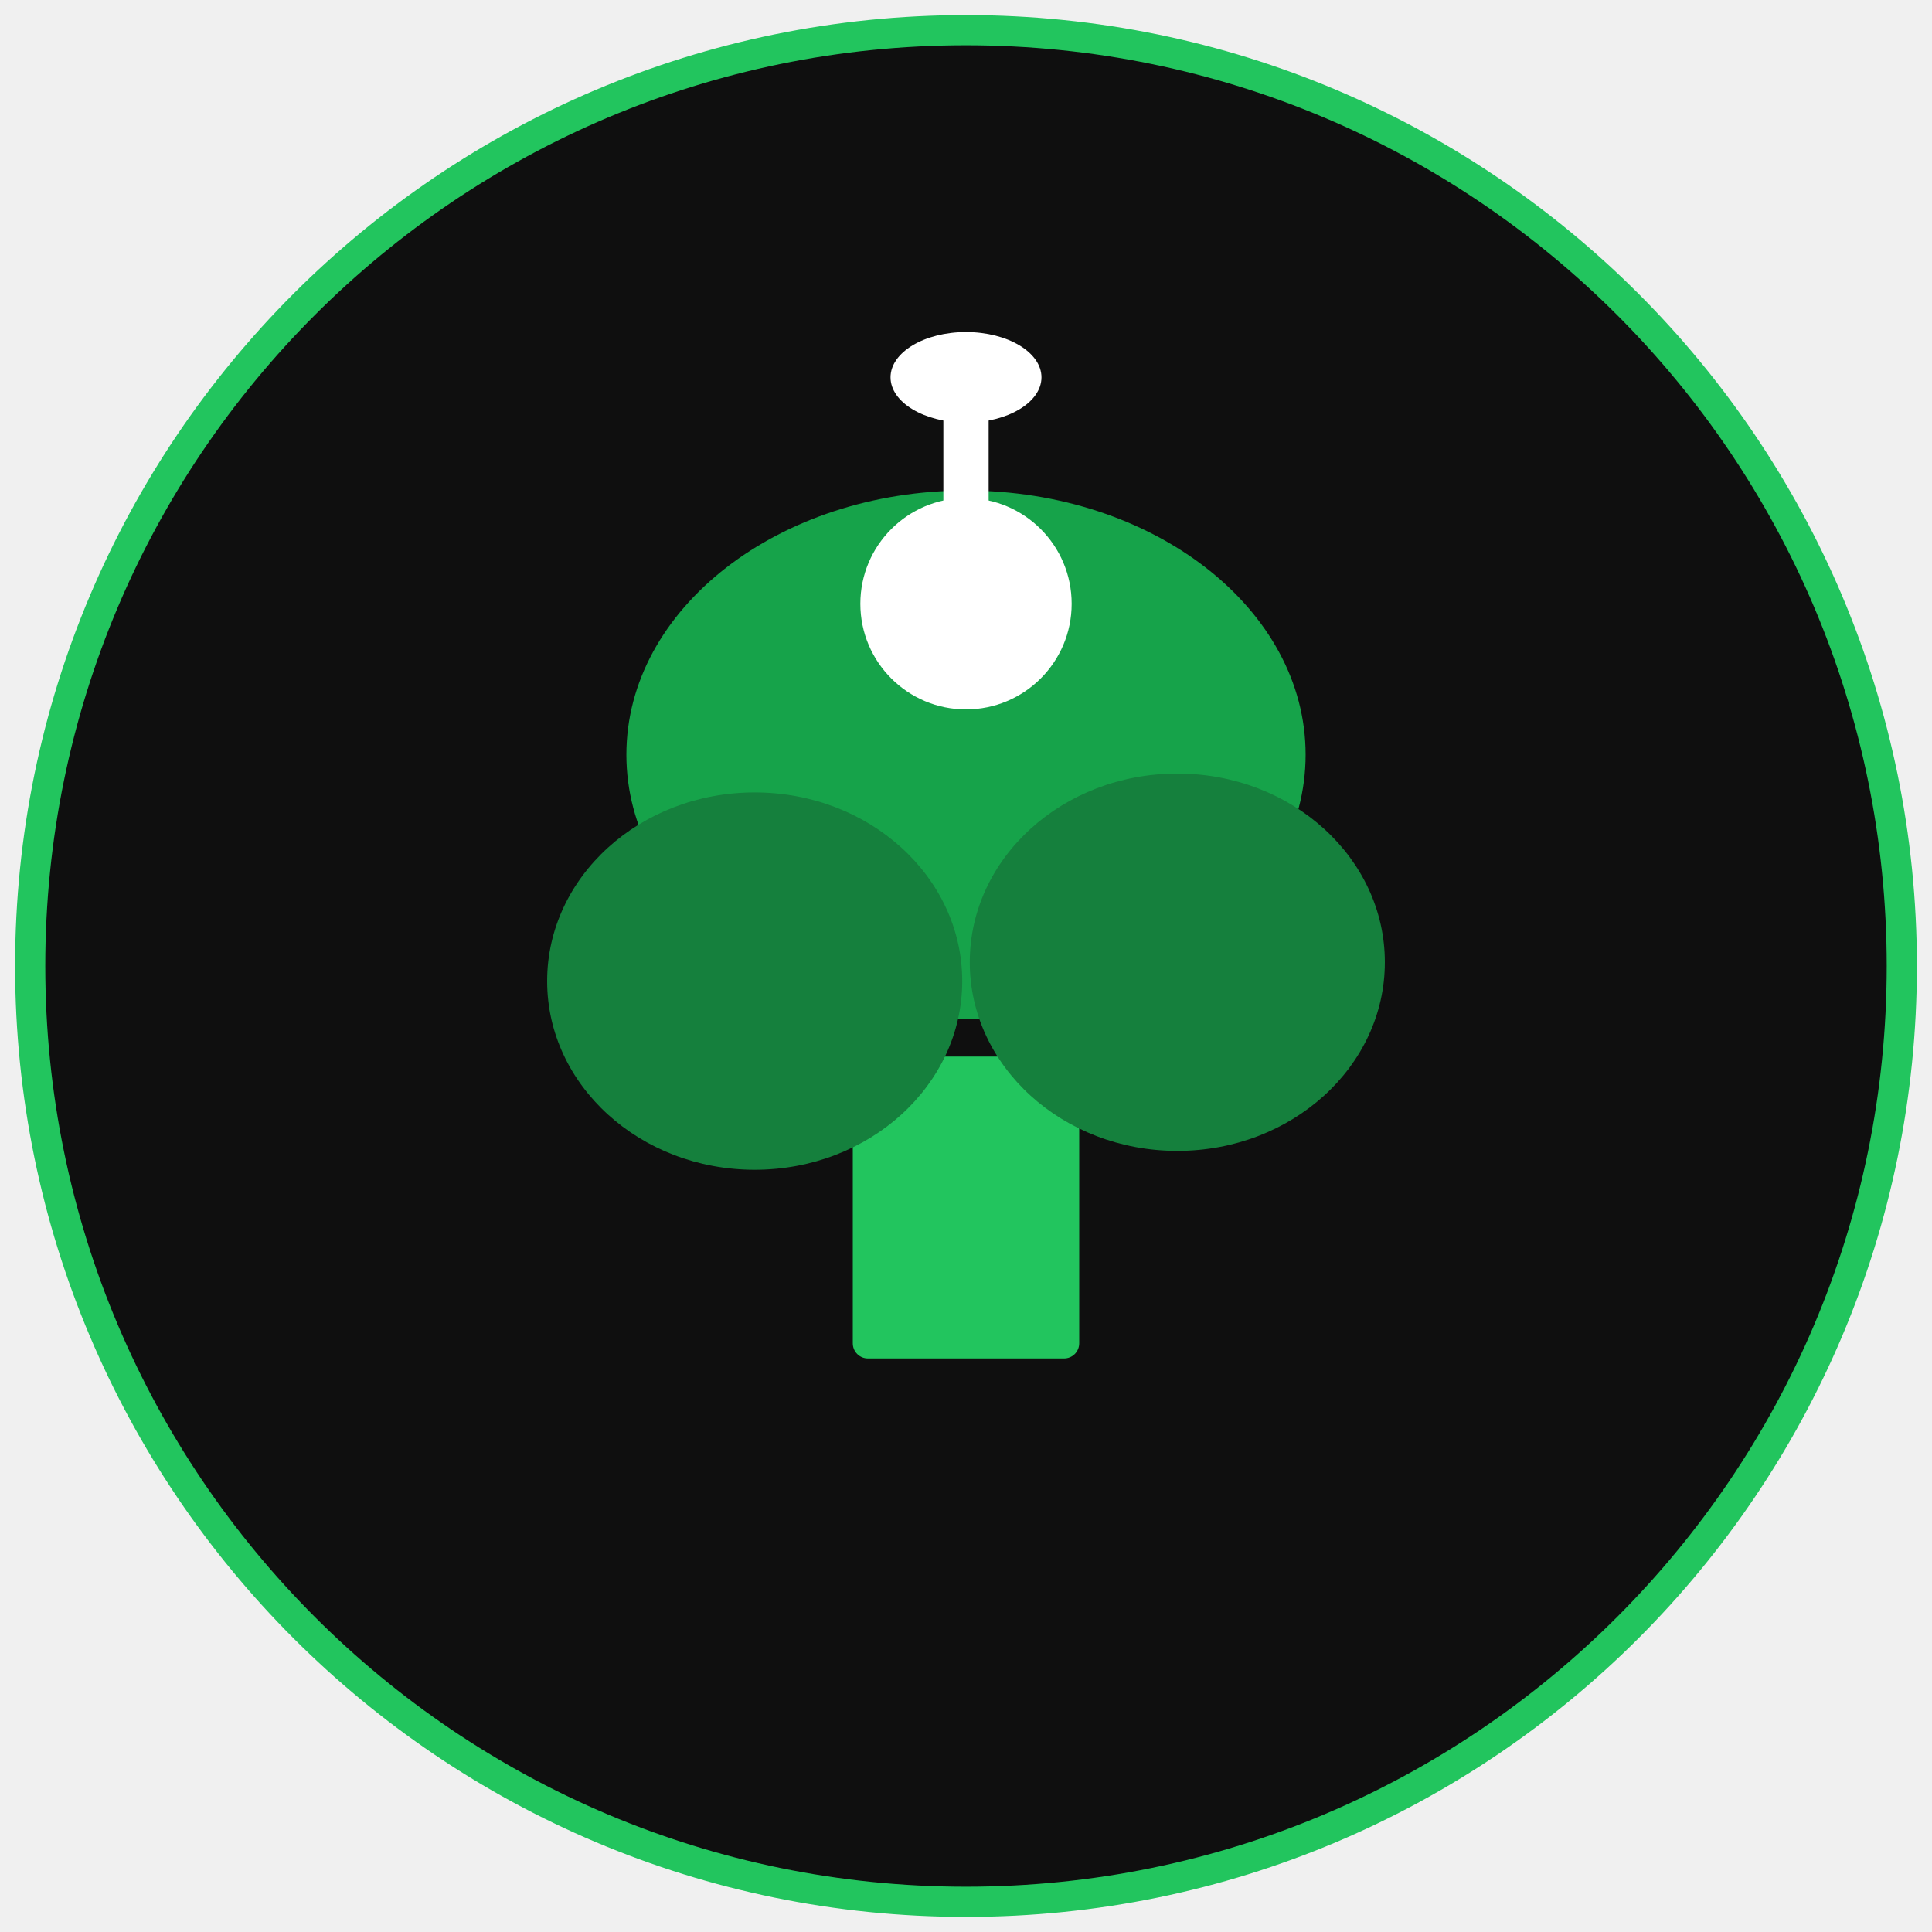
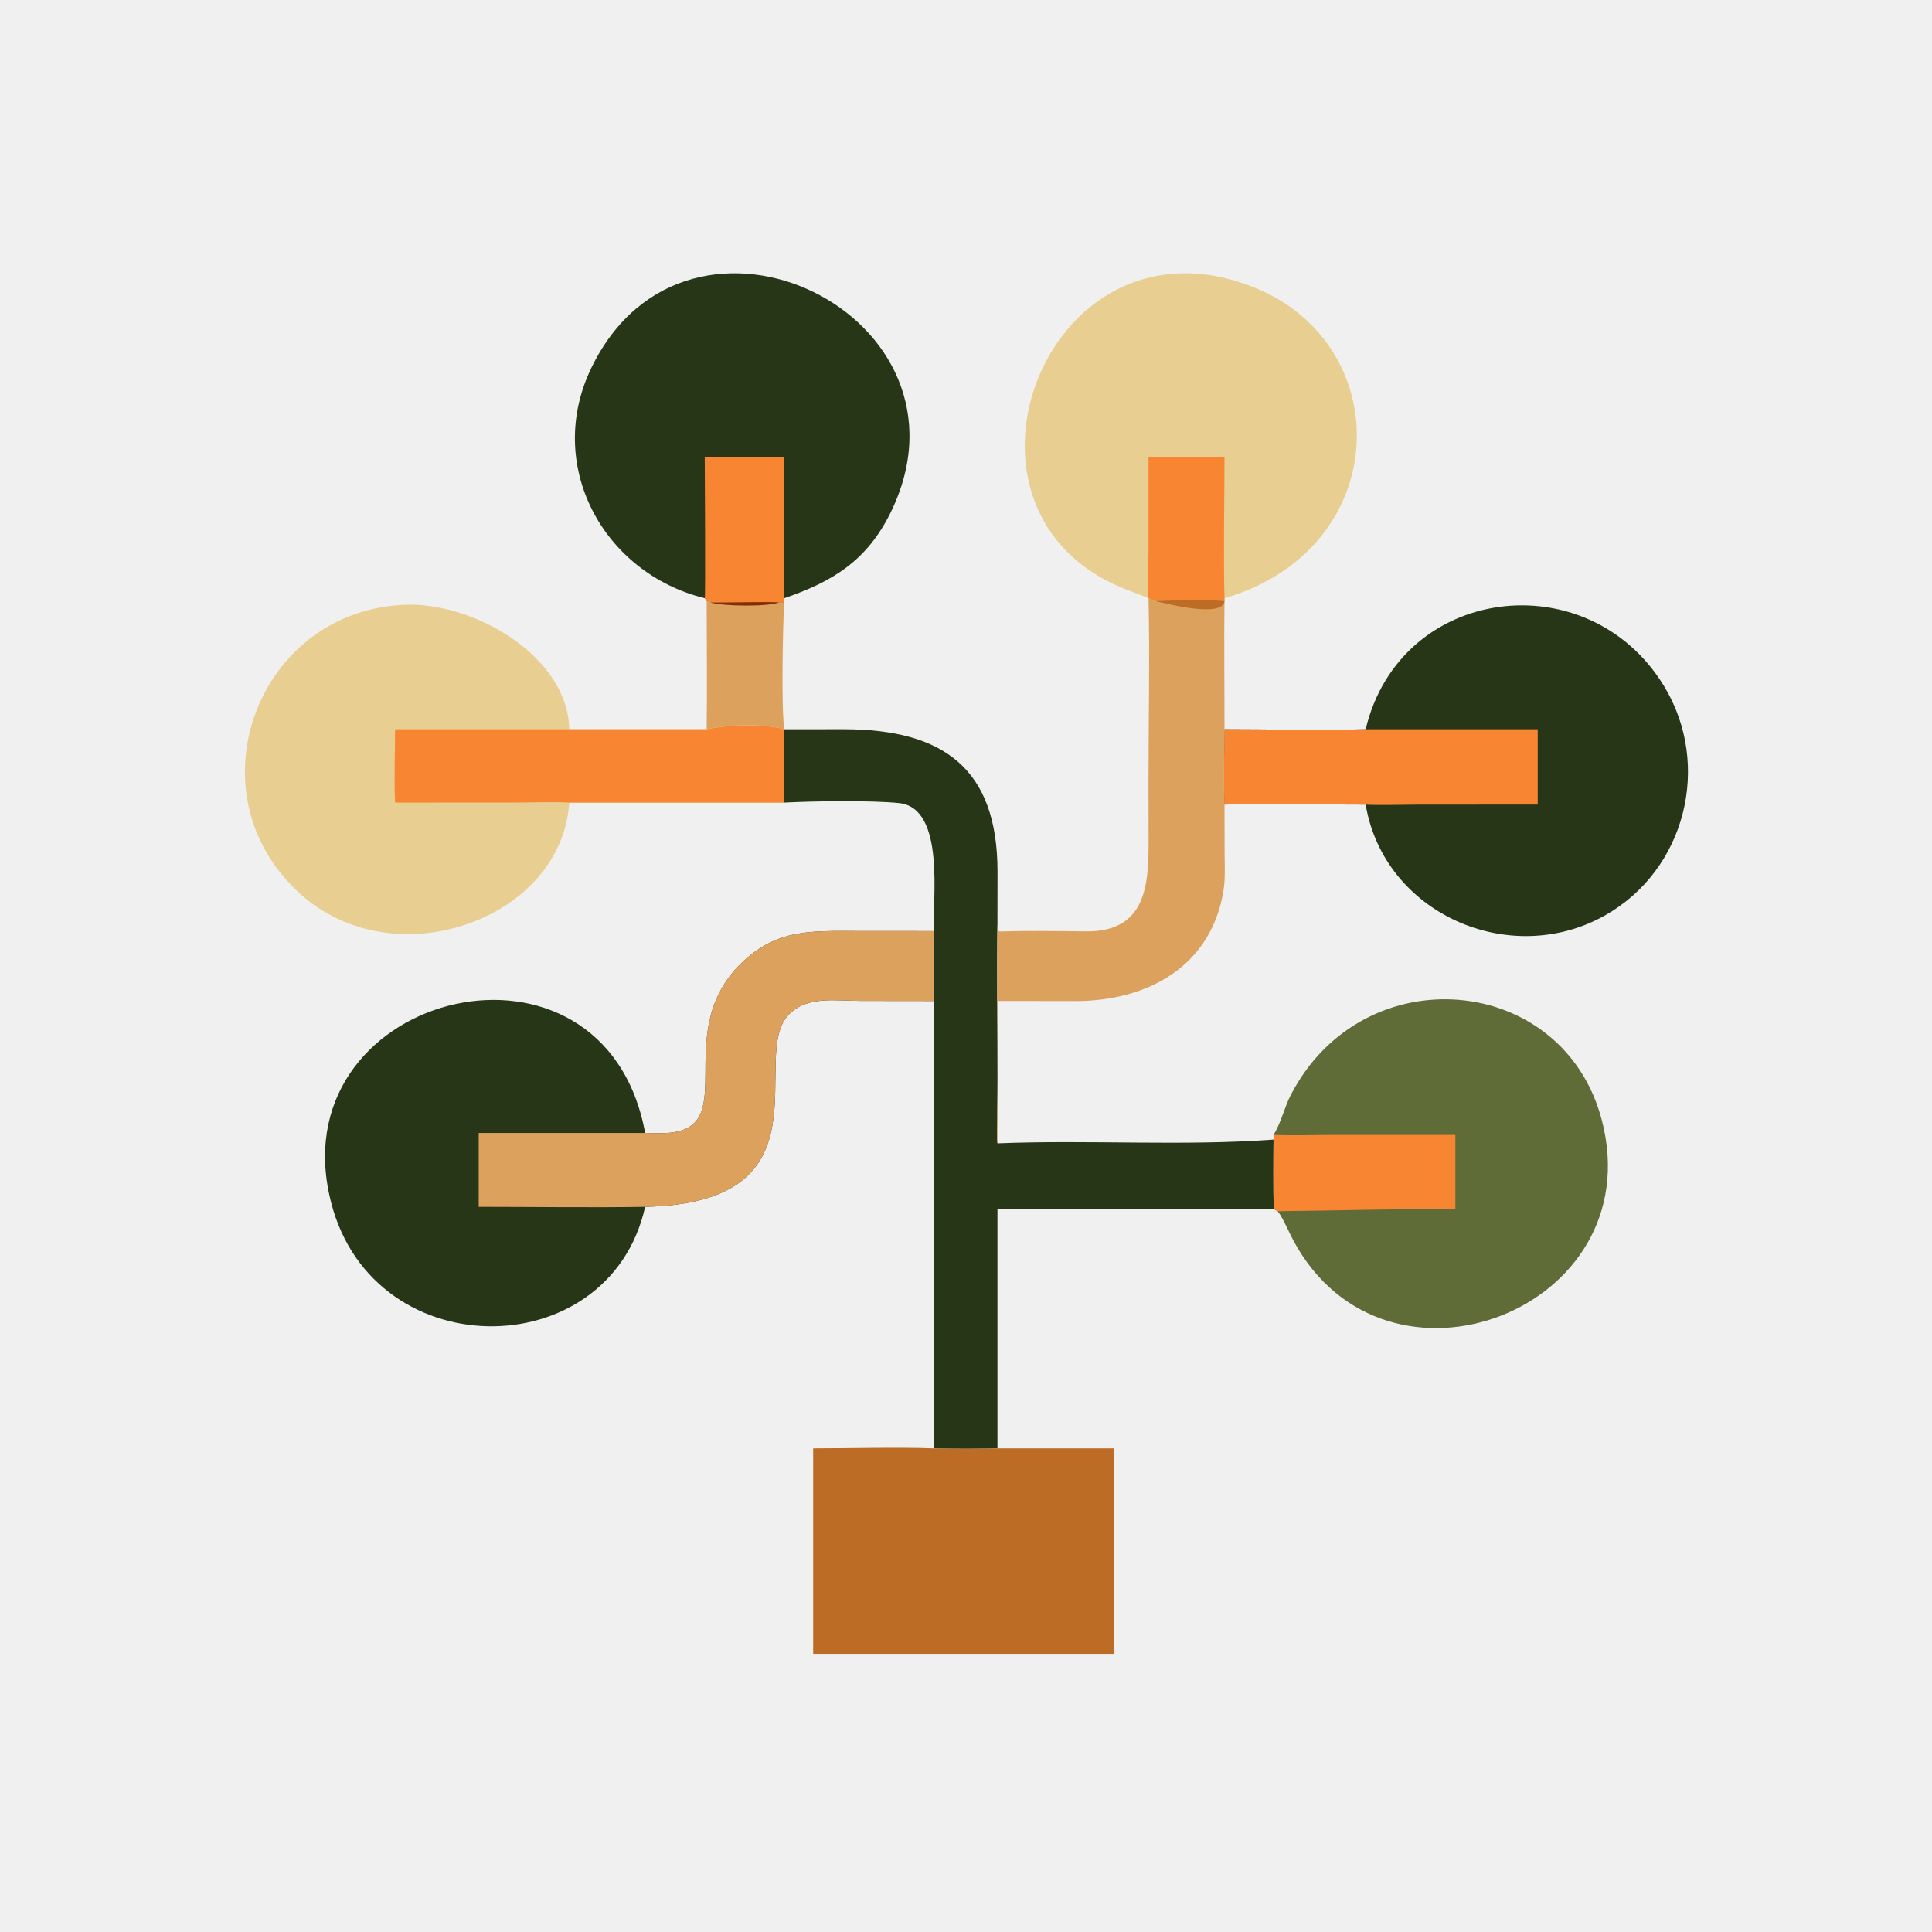
- <svg xmlns="http://www.w3.org/2000/svg" viewBox="0 0 512 512" fill="none">
-   <circle cx="256" cy="256" r="248" fill="#0f0f0f" stroke="#22c55e" stroke-width="8" />
-   <rect x="226" y="280" width="60" height="80" rx="4" fill="#22c55e" />
-   <ellipse cx="256" cy="200" rx="90" ry="70" fill="#16a34a" />
-   <ellipse cx="200" cy="260" rx="55" ry="50" fill="#15803d" />
-   <ellipse cx="312" cy="255" rx="55" ry="50" fill="#15803d" />
-   <circle cx="256" cy="160" r="28" fill="#ffffff" />
-   <rect x="250" y="100" width="12" height="75" fill="#ffffff" />
-   <ellipse cx="256" cy="100" rx="20" ry="12" fill="#ffffff" />
+ <svg xmlns="http://www.w3.org/2000/svg" width="1024" height="1024" viewBox="0 0 1024 1024">
+   <path fill="#283618" transform="scale(2 2)" d="M170.966 300.245L175.003 300.301C197.714 300.415 177.03 274.393 196.283 255.423C205.819 246.028 215.094 246.738 227.477 246.739L247.45 246.753L247.45 265.267L227.813 265.242C221.458 265.237 213.908 263.839 209.013 268.896C198.239 280.028 221.005 318.723 170.966 319.826C161.386 362.639 96.996 362.494 87.245 316.54C75.54 262.281 160.177 241.7 170.966 300.245Z" />
+   <path fill="#DDA15E" transform="scale(2 2)" d="M170.966 300.245L175.003 300.301C197.714 300.415 177.03 274.393 196.283 255.423C205.819 246.028 215.094 246.738 227.477 246.739L247.45 246.753L247.45 265.267L227.813 265.242C221.458 265.237 213.908 263.839 209.013 268.896C198.239 280.028 221.005 318.723 170.966 319.826C156.5 320.057 141.383 319.827 126.862 319.826L126.862 300.245L170.966 300.245Z" />
+   <path fill="#E8CF91" transform="scale(2 2)" d="M150.861 212.702C148.855 243.747 104.328 259.628 79.278 236.63C50.036 209.785 68.375 161.509 107.646 160.252C125.707 159.673 150.474 173.937 150.861 193.264L187.273 193.264C192.713 192.049 202.419 191.701 207.822 193.264L207.822 193.264C207.749 199.71 207.81 206.249 207.822 212.702L150.861 212.702Z" />
+   <path fill="#F88531" transform="scale(2 2)" d="M187.273 193.264C192.713 192.049 202.419 191.701 207.822 193.264L207.822 193.264C207.749 199.71 207.81 206.249 207.822 212.702L150.861 212.702C146.622 212.471 140.177 212.689 135.718 212.691L104.708 212.702C104.389 207.491 104.698 198.743 104.708 193.264L150.861 193.264L187.273 193.264Z" />
+   <path fill="#283618" transform="scale(2 2)" d="M361.911 193.264C371.081 154.946 420.913 148.896 440.968 181.789C453.722 202.706 446.719 230.613 425.271 242.634C400.064 256.761 366.771 242.102 361.911 213.223C361.906 213.222 326.434 213.05 324.507 213.223C324.204 207.317 324.448 199.291 324.507 193.264C336.537 193.263 349.995 193.587 361.911 193.264Z" />
+   <path fill="#F88531" transform="scale(2 2)" d="M361.911 193.264L407.514 193.264L407.514 213.223L375.827 213.238C373.118 213.24 363.91 213.462 361.911 213.223C361.906 213.222 326.434 213.05 324.507 213.223C324.204 207.317 324.448 199.291 324.507 193.264C336.537 193.263 349.995 193.587 361.911 193.264Z" />
+   <path fill="#283618" transform="scale(2 2)" d="M186.766 158.533C159.708 151.855 144.253 123.147 156.748 97.418C182.297 44.812 261.6 83.73 236.004 135.873C229.726 148.56 220.75 154.109 207.822 158.533L207.822 159.672L206.451 159.672C205.144 159.368 191.041 159.731 188.309 159.672L187.273 159.242C187.15 158.994 186.942 158.762 186.766 158.533Z" />
+   <path fill="#F88531" transform="scale(2 2)" d="M186.766 121.152L207.822 121.152L207.822 158.533L207.822 159.672L206.451 159.672C205.144 159.368 191.041 159.731 188.309 159.672L187.273 159.242C187.15 158.994 186.942 158.762 186.766 158.533C186.991 157.896 186.765 124.652 186.766 121.152Z" />
+   <path fill="#606C38" transform="scale(2 2)" d="M337.502 300.764L337.723 300.393C339.606 297.166 340.376 293.452 342.112 290.104C361.279 253.156 414.39 257.754 424.538 296.995C437.484 347.055 367.212 374.276 342.751 328.732C341.541 326.478 340.045 322.848 338.616 320.984L337.502 320.367L337.622 320.272C337.296 315.363 337.433 307.076 337.502 302.003L337.502 300.764Z" />
+   <path fill="#F88531" transform="scale(2 2)" d="M337.502 300.764C342.61 300.981 348.692 300.772 353.889 300.767L385.679 300.764L385.679 320.367C369.841 320.359 354.361 320.81 338.616 320.984L337.502 320.367L337.622 320.272C337.296 315.363 337.433 307.076 337.502 302.003L337.502 300.764Z" />
+   <path fill="#E8CF91" transform="scale(2 2)" d="M304.371 158.533C301.643 157.391 298.807 156.434 296.106 155.233C246.858 133.34 278.315 54.173 332.591 76.267C370.336 91.631 369.239 145.473 324.507 158.533L324.507 158.533L324.507 159.242C321.993 159.02 308.982 159.108 305.947 159.242L304.371 158.533L304.371 158.533Z" />
+   <path fill="#F88531" transform="scale(2 2)" d="M304.371 121.152C311.029 121.139 317.862 121.052 324.507 121.152C324.506 133.161 324.182 146.658 324.507 158.533L324.507 158.533L324.507 159.242C321.993 159.02 308.982 159.108 305.947 159.242L304.371 158.533L304.371 158.533C303.997 154.314 304.359 150.306 304.369 146.032L304.371 121.152Z" />
+   <path fill="#283618" transform="scale(2 2)" d="M207.822 193.264L223.576 193.253C249.901 193.262 264.372 203.553 264.353 231.044L264.337 244.99C264.156 258.703 264.364 272.64 264.346 286.371L264.282 297.647C264.273 298.76 264.172 302.118 264.337 302.997C288.739 302.026 313.532 303.765 337.502 302.003C337.433 307.076 337.296 315.363 337.622 320.272L337.502 320.367C333.972 320.631 330.922 320.418 327.399 320.384L264.337 320.367L264.337 383.835C263.161 383.987 248.217 383.98 247.45 383.835L247.45 265.267L247.45 246.753C247.082 238.597 250.646 214.152 238.286 212.836C231.2 212.082 215.566 212.287 207.822 212.702C207.81 206.249 207.749 199.71 207.822 193.264Z" />
+   <path fill="#BC6C25" transform="scale(2 2)" d="M264.337 383.835L295.259 383.835L295.259 438.292L215.498 438.292L215.498 383.835C225.468 383.837 237.738 383.489 247.45 383.835C248.217 383.98 263.161 383.987 264.337 383.835Z" />
+   <path fill="#DDA15E" transform="scale(2 2)" d="M324.507 159.242L324.507 158.533C324.357 169.97 324.513 181.787 324.507 193.264C324.448 199.291 324.204 207.317 324.507 213.223L324.529 225.705C324.555 228.914 324.746 232.811 324.25 235.923C321.011 256.238 303.956 265.289 285.068 265.286L264.337 265.267L264.345 289.868C264.352 293.418 264.58 299.689 264.337 302.997C264.172 302.118 264.273 298.76 264.282 297.647L264.346 286.371C264.364 272.64 264.156 258.703 264.337 244.99C264.413 245.686 264.389 246.319 264.792 246.858C272.41 246.615 280.012 246.741 287.815 246.821C303.717 246.983 304.393 234.523 304.385 223.076L304.367 206.94C304.362 191.186 304.735 174.116 304.371 158.533L305.947 159.242C308.982 159.108 321.993 159.02 324.507 159.242Z" />
+   <path fill="#BC6C25" transform="scale(2 2)" d="M305.947 159.242C308.982 159.108 321.993 159.02 324.507 159.242C324.14 163.854 309.275 159.992 305.947 159.242Z" />
+   <path fill="#DDA15E" transform="scale(2 2)" d="M187.273 159.242L188.309 159.672C191.041 159.731 205.144 159.368 206.451 159.672L207.822 159.672C207.443 166.092 207.035 187.109 207.822 193.264C202.419 191.701 192.713 192.049 187.273 193.264C187.431 182.064 187.279 170.476 187.273 159.242Z" />
+   <path fill="#872C05" transform="scale(2 2)" d="M188.309 159.672C191.041 159.731 205.144 159.368 206.451 159.672C203.35 160.809 191.748 160.697 188.309 159.672Z" />
</svg>
